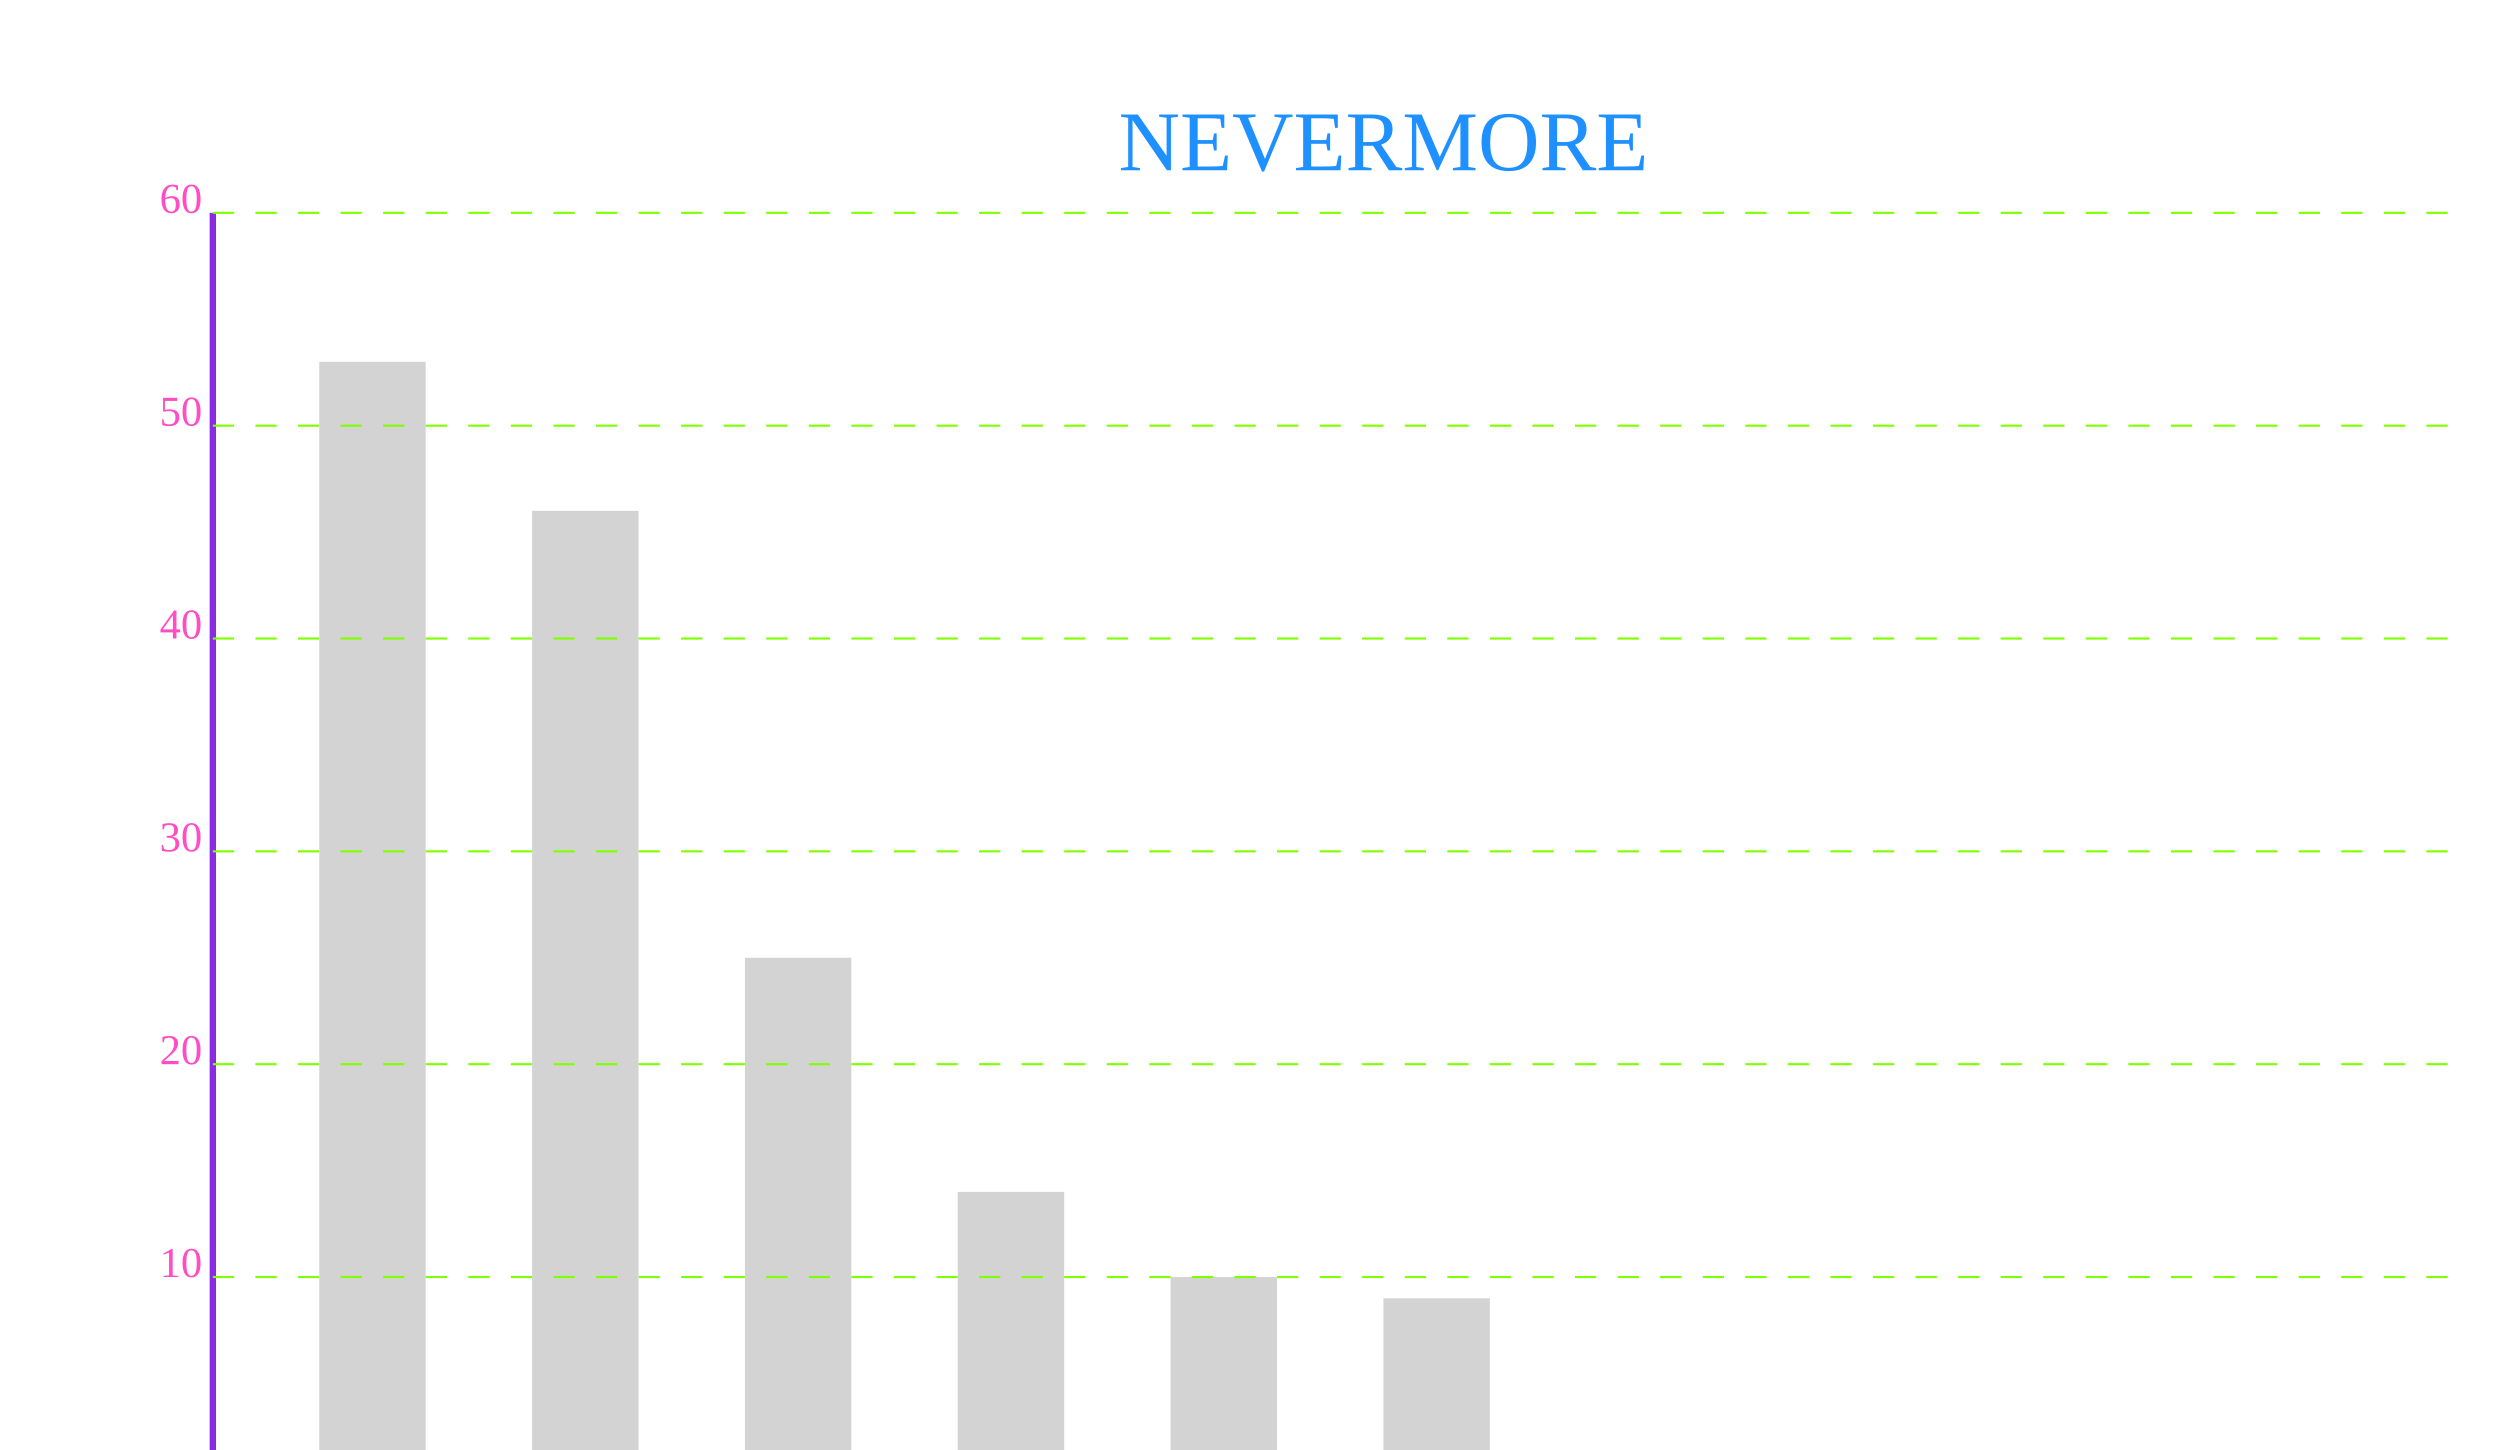
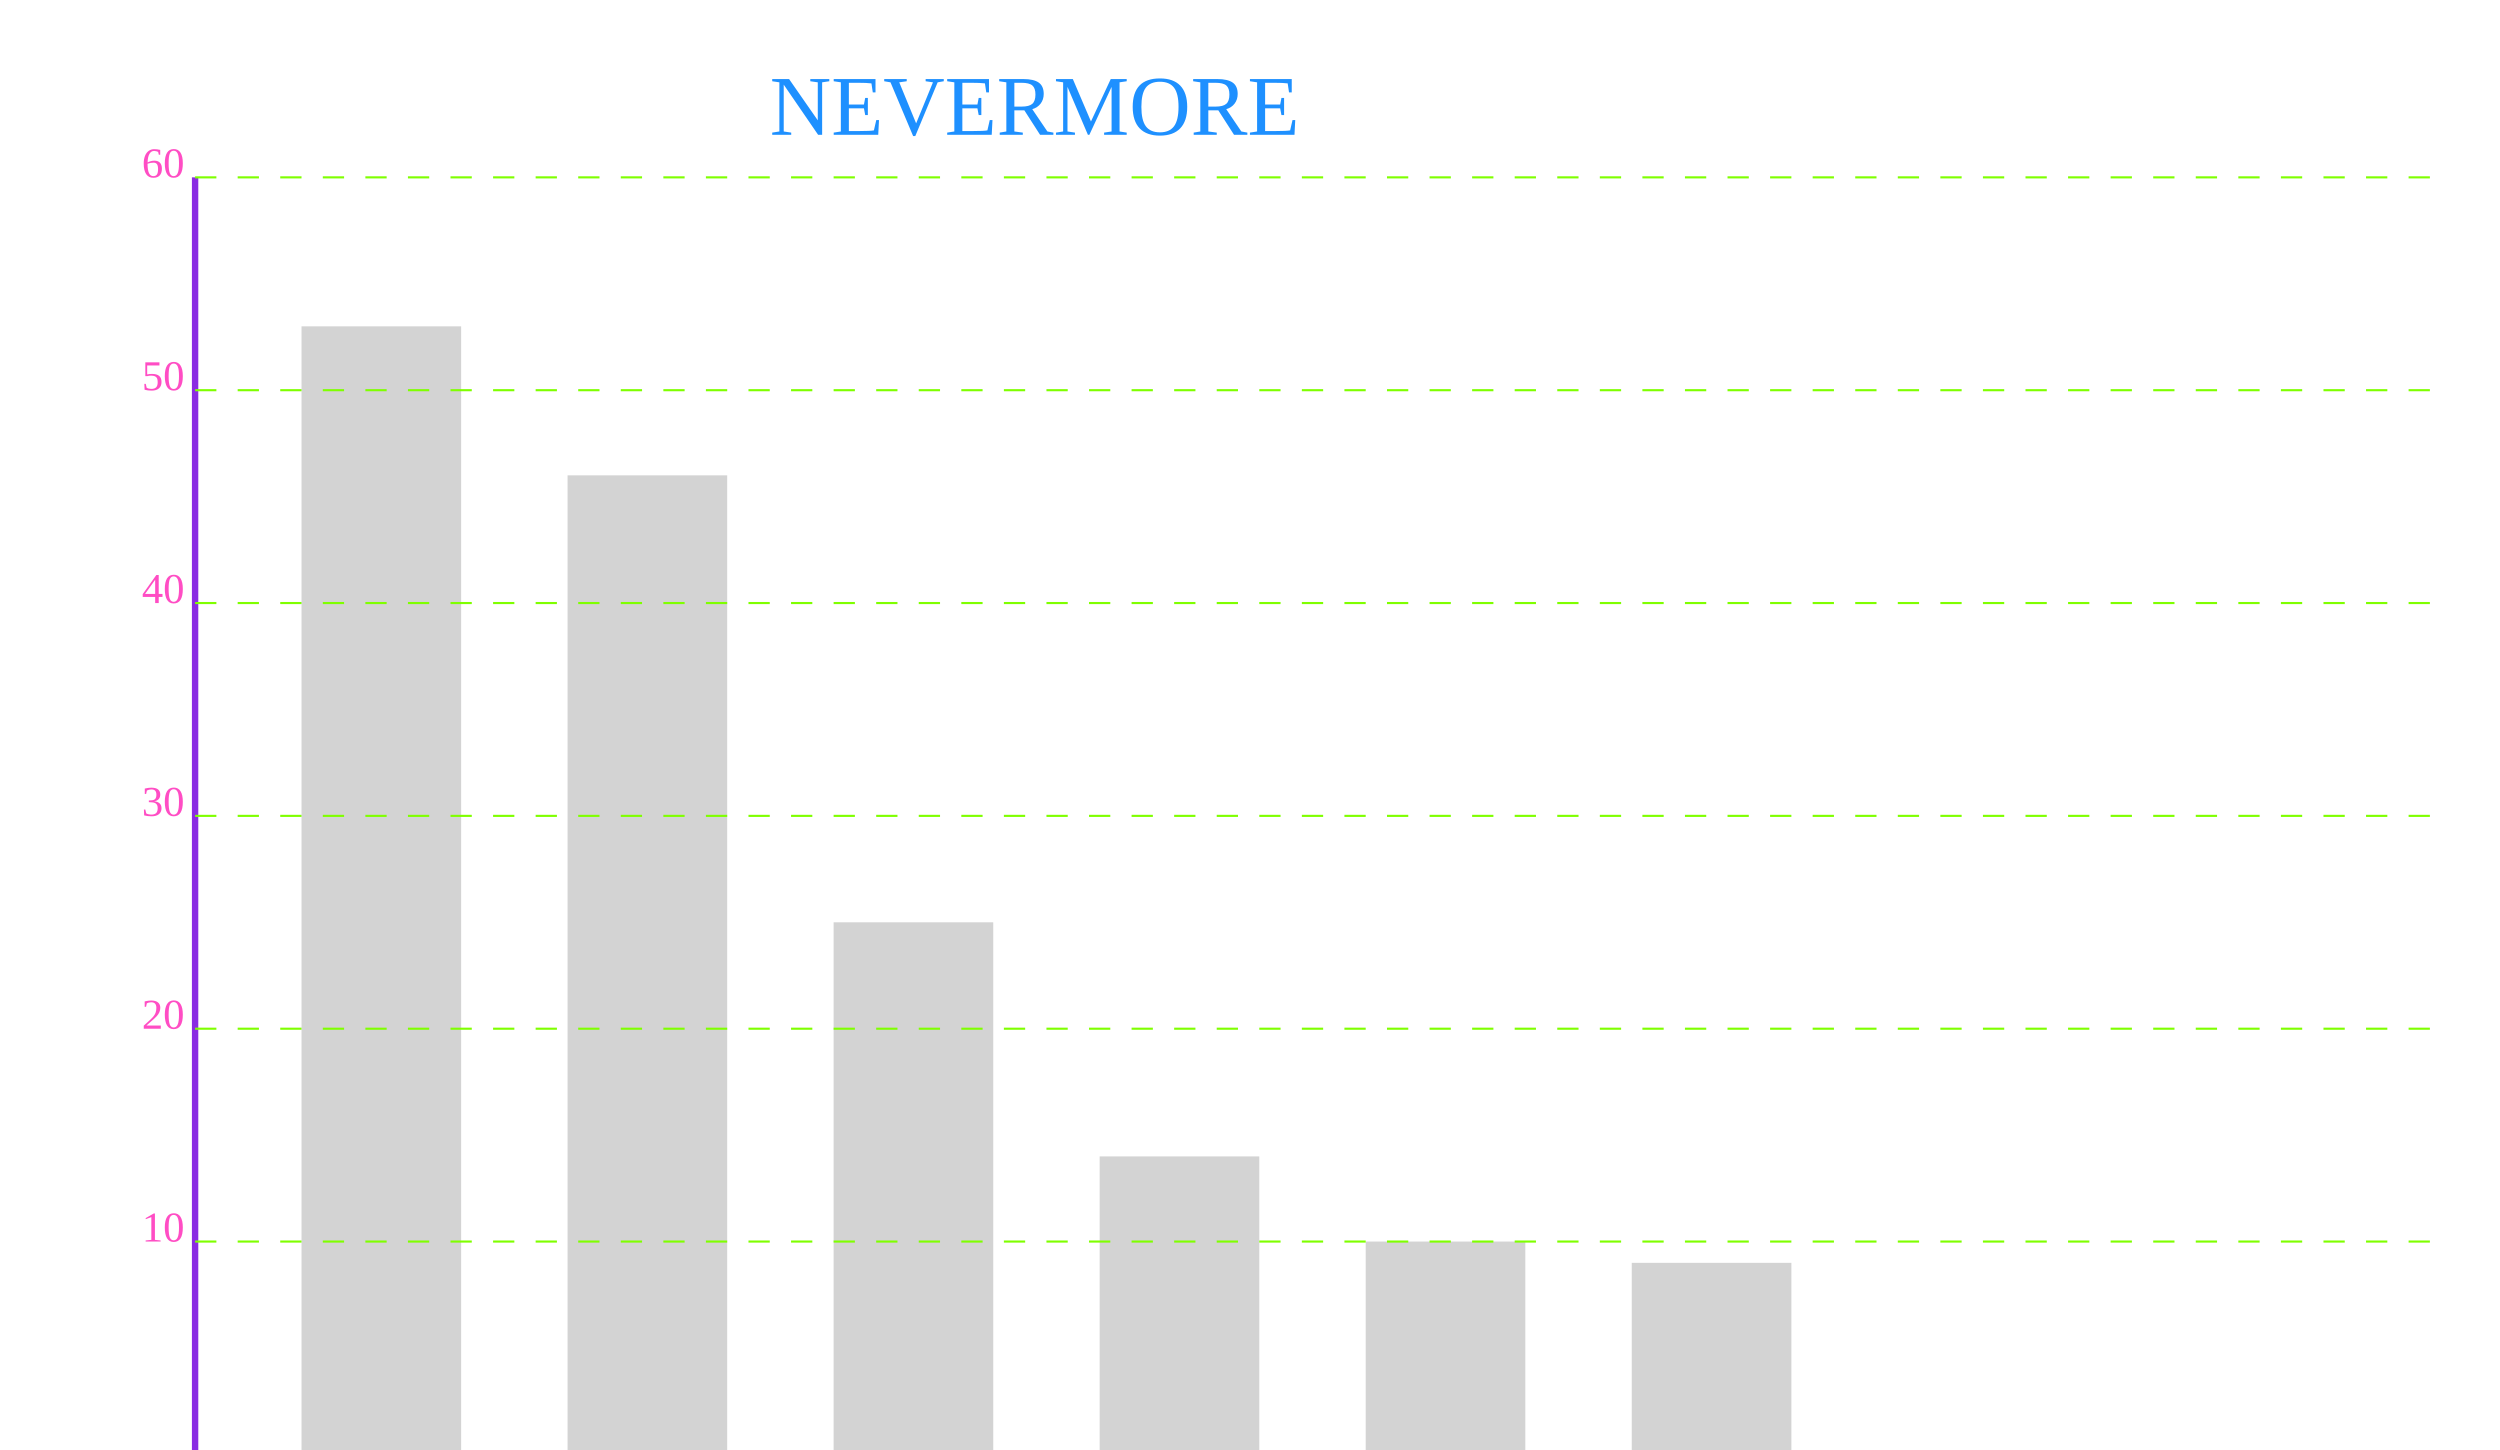
<svg xmlns="http://www.w3.org/2000/svg" width="100%" height="100%">
-   <g transform="translate(25, 350) scale(.5)">
-     <text x="600" y="-620" text-anchor="middle" fill="DodgerBlue" font-size="40">NEVERMORE</text>
+   <g transform="translate(25, 410) scale(.6)">
+     <text x="320" y="-620" text-anchor="start" fill="DodgerBlue" font-size="40">NEVERMORE</text>
    <line x1="50" y1="0" x2="1200" y2="0" stroke="BlueViolet" stroke-width="3" />
    <line x1="50" y1="0" x2="50" y2="-600" stroke="BlueViolet" stroke-width="3" />
    <g id="BeastBoy">
      <text x="100 " y="30" text-anchor="start" font-size="22" fill="blue">Beast Boy</text>
-       <rect x="100" y="-530" width="50" height="530" fill="lightgrey" />
+       <rect x="100" y="-530" width="75" height="530" fill="lightgrey" />
    </g>
    <g id="Cyborg">
-       <text x="200 " y="30" text-anchor="start" font-size="22" fill="blue">Cyborg</text>
-       <rect x="200" y="-460" width="50" height="460" fill="lightgrey" />
+       <text x="225 " y="30" text-anchor="start" font-size="22" fill="blue">Cyborg</text>
+       <rect x="225" y="-460" width="75" height="460" fill="lightgrey" />
    </g>
    <g id="Raven">
-       <text x="300 " y="30" text-anchor="start" font-size="22" fill="blue">Raven</text>
-       <rect x="300" y="-250" width="50" height="250" fill="lightgrey" />
+       <text x="350 " y="30" text-anchor="start" font-size="22" fill="blue">Raven</text>
+       <rect x="350" y="-250" width="75" height="250" fill="lightgrey" />
    </g>
    <g id="Robin">
-       <text x="400 " y="30" text-anchor="start" font-size="22" fill="blue">Robin</text>
-       <rect x="400" y="-140" width="50" height="140" fill="lightgrey" />
+       <text x="475 " y="30" text-anchor="start" font-size="22" fill="blue">Robin</text>
+       <rect x="475" y="-140" width="75" height="140" fill="lightgrey" />
    </g>
    <g id="Starfire">
-       <text x="500 " y="30" text-anchor="start" font-size="22" fill="blue">Starfire</text>
-       <rect x="500" y="-100" width="50" height="100" fill="lightgrey" />
+       <text x="600 " y="30" text-anchor="start" font-size="22" fill="blue">Starfire</text>
+       <rect x="600" y="-100" width="75" height="100" fill="lightgrey" />
    </g>
    <g id="DoctorLight">
-       <text x="600 " y="30" text-anchor="start" font-size="22" fill="blue">Doctor Light</text>
-       <rect x="600" y="-90" width="50" height="90" fill="lightgrey" />
+       <text x="725" y="30" text-anchor="start" font-size="22" fill="blue">Doctor Light</text>
+       <rect x="725" y="-90" width="75" height="90" fill="lightgrey" />
    </g>
    <text x="35" y="-100" fill="#ff4dc4" text-anchor="middle" font-size="20">10</text>
    <line x1="50" y1="-100" x2="1100" y2="-100" stroke="Chartreuse" stroke-dasharray="10" />
    <text x="35" y="-200" fill="#ff4dc4" text-anchor="middle" font-size="20">20</text>
    <line x1="50" y1="-200" x2="1100" y2="-200" stroke="Chartreuse" stroke-dasharray="10" />
    <text x="35" y="-300" fill="#ff4dc4" text-anchor="middle" font-size="20">30</text>
    <line x1="50" y1="-300" x2="1100" y2="-300" stroke="Chartreuse" stroke-dasharray="10" />
    <text x="35" y="-400" fill="#ff4dc4" text-anchor="middle" font-size="20">40</text>
    <line x1="50" y1="-400" x2="1100" y2="-400" stroke="Chartreuse" stroke-dasharray="10" />
    <text x="35" y="-500" fill="#ff4dc4" text-anchor="middle" font-size="20">50</text>
    <line x1="50" y1="-500" x2="1100" y2="-500" stroke="Chartreuse" stroke-dasharray="10" />
    <text x="35" y="-600" fill="#ff4dc4" text-anchor="middle" font-size="20">60</text>
    <line x1="50" y1="-600" x2="1100" y2="-600" stroke="Chartreuse" stroke-dasharray="10" />
  </g>
</svg>
